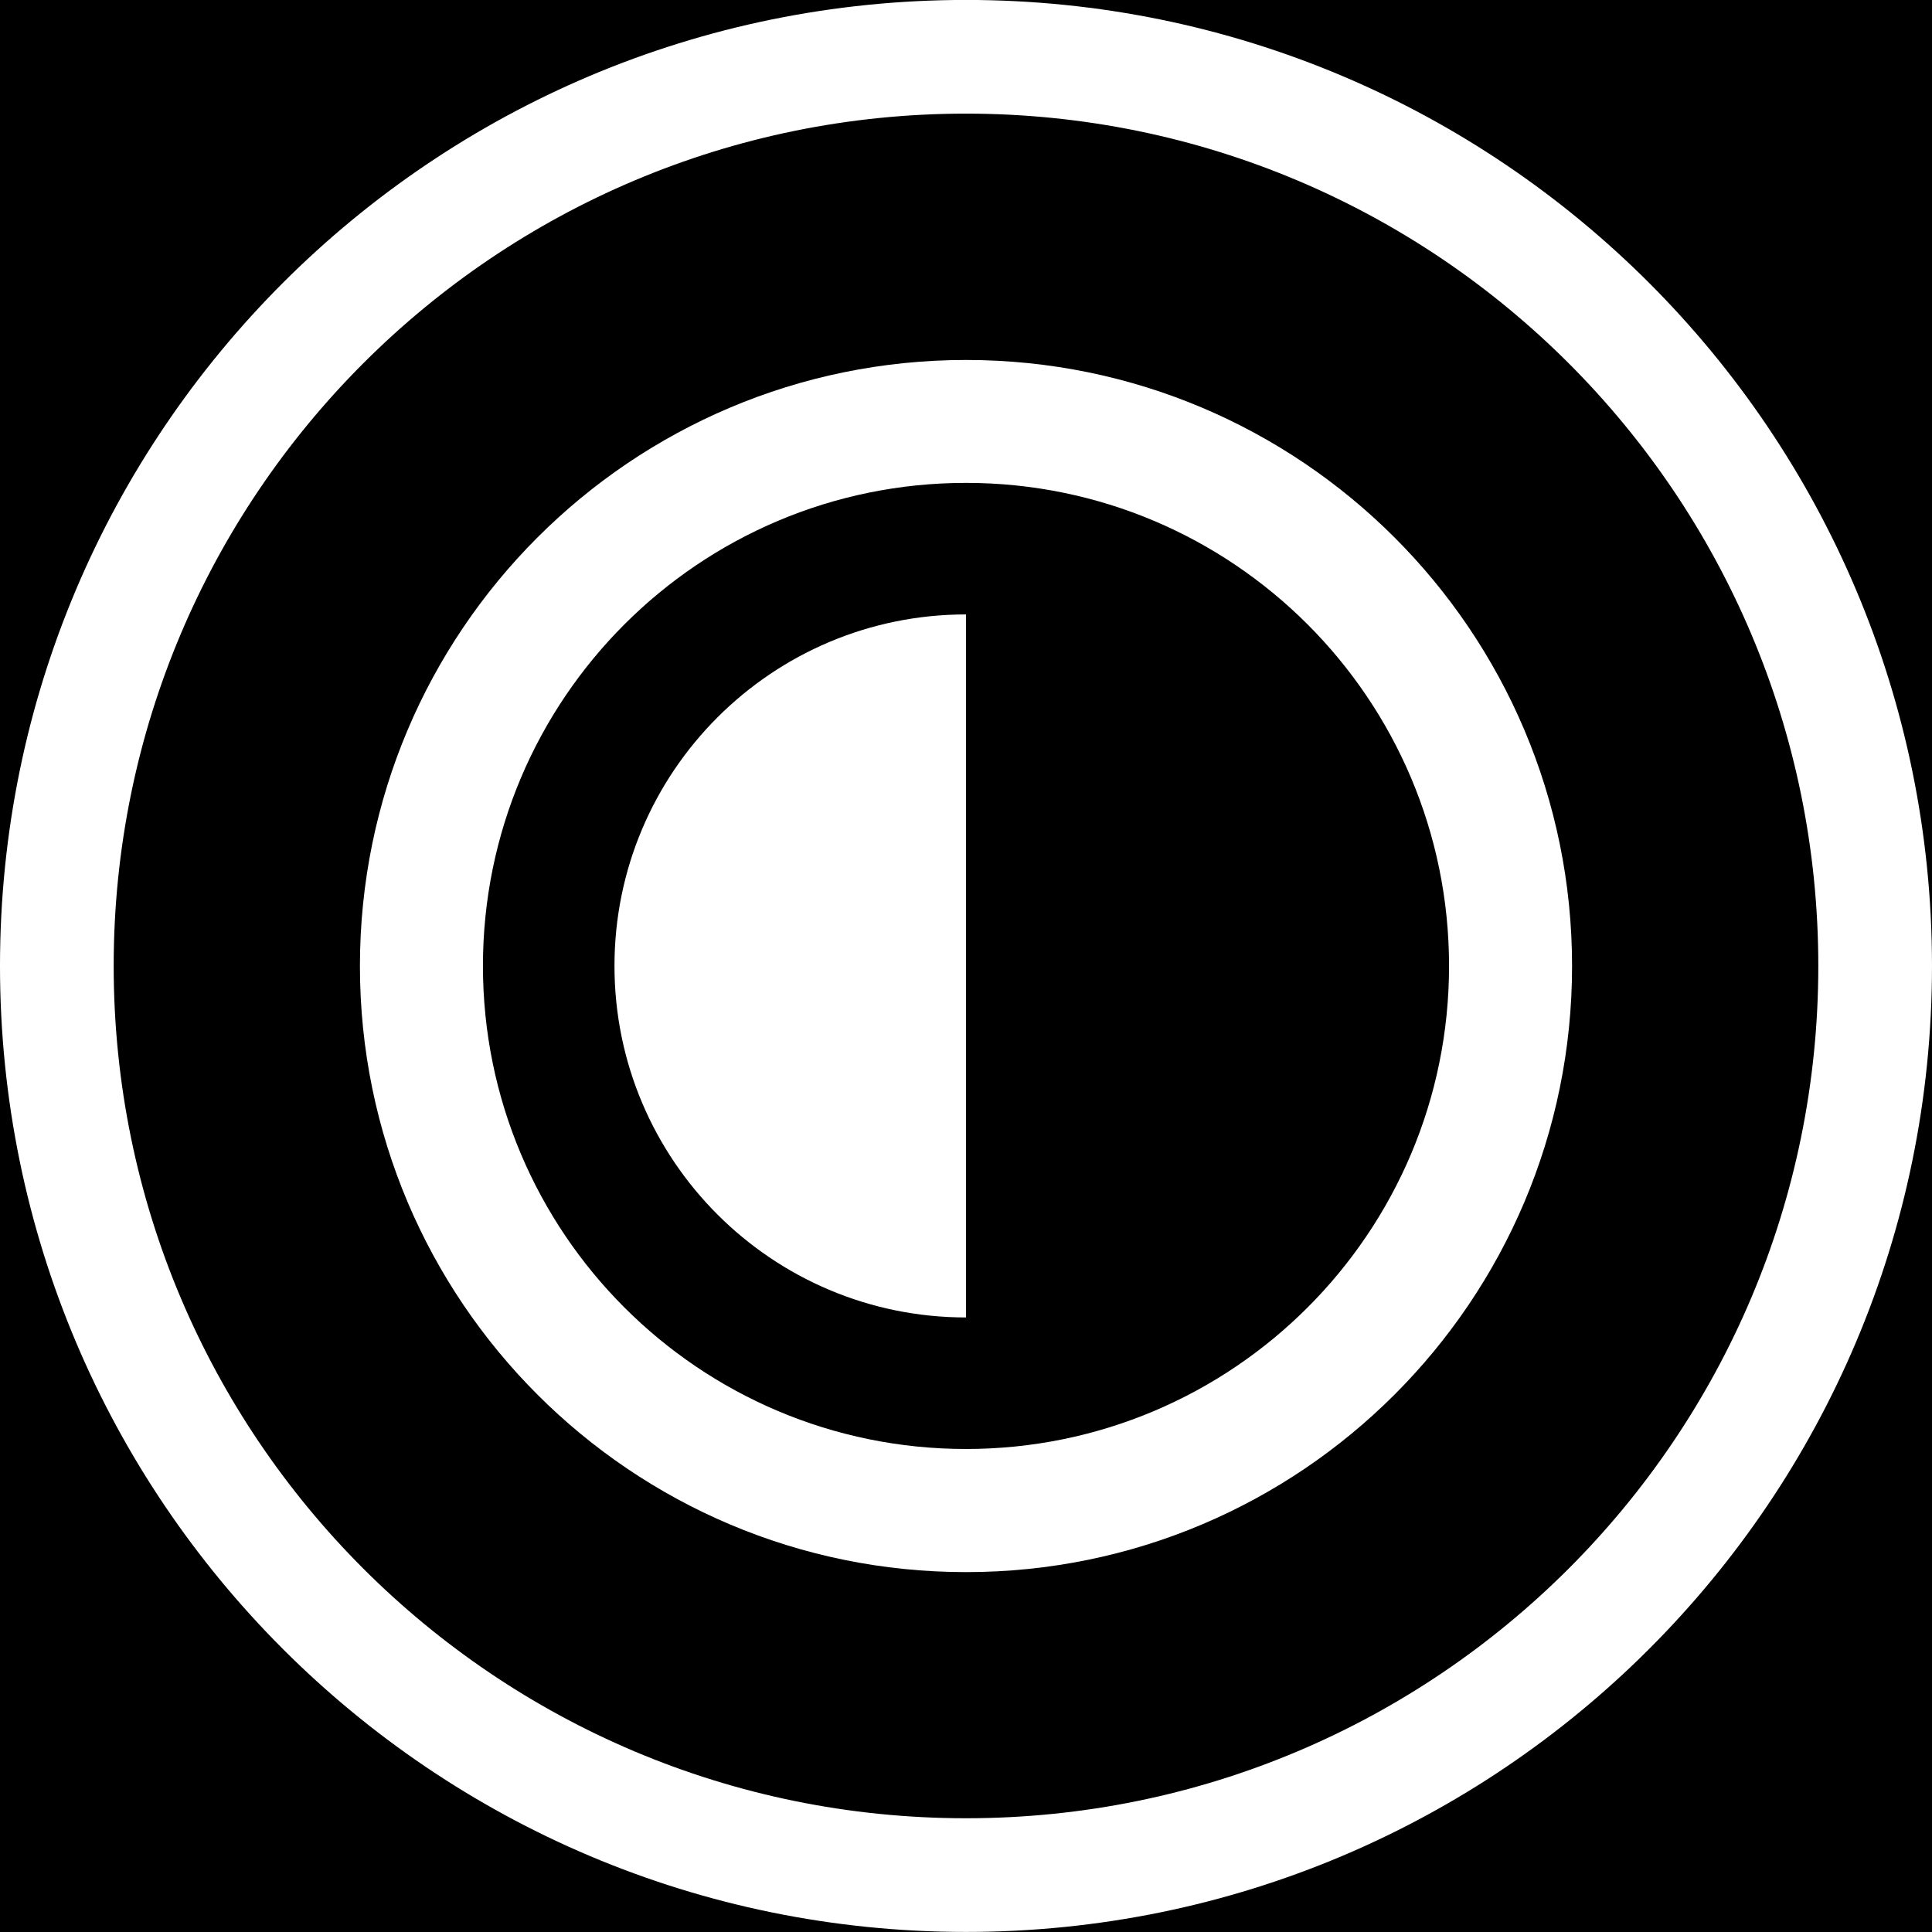
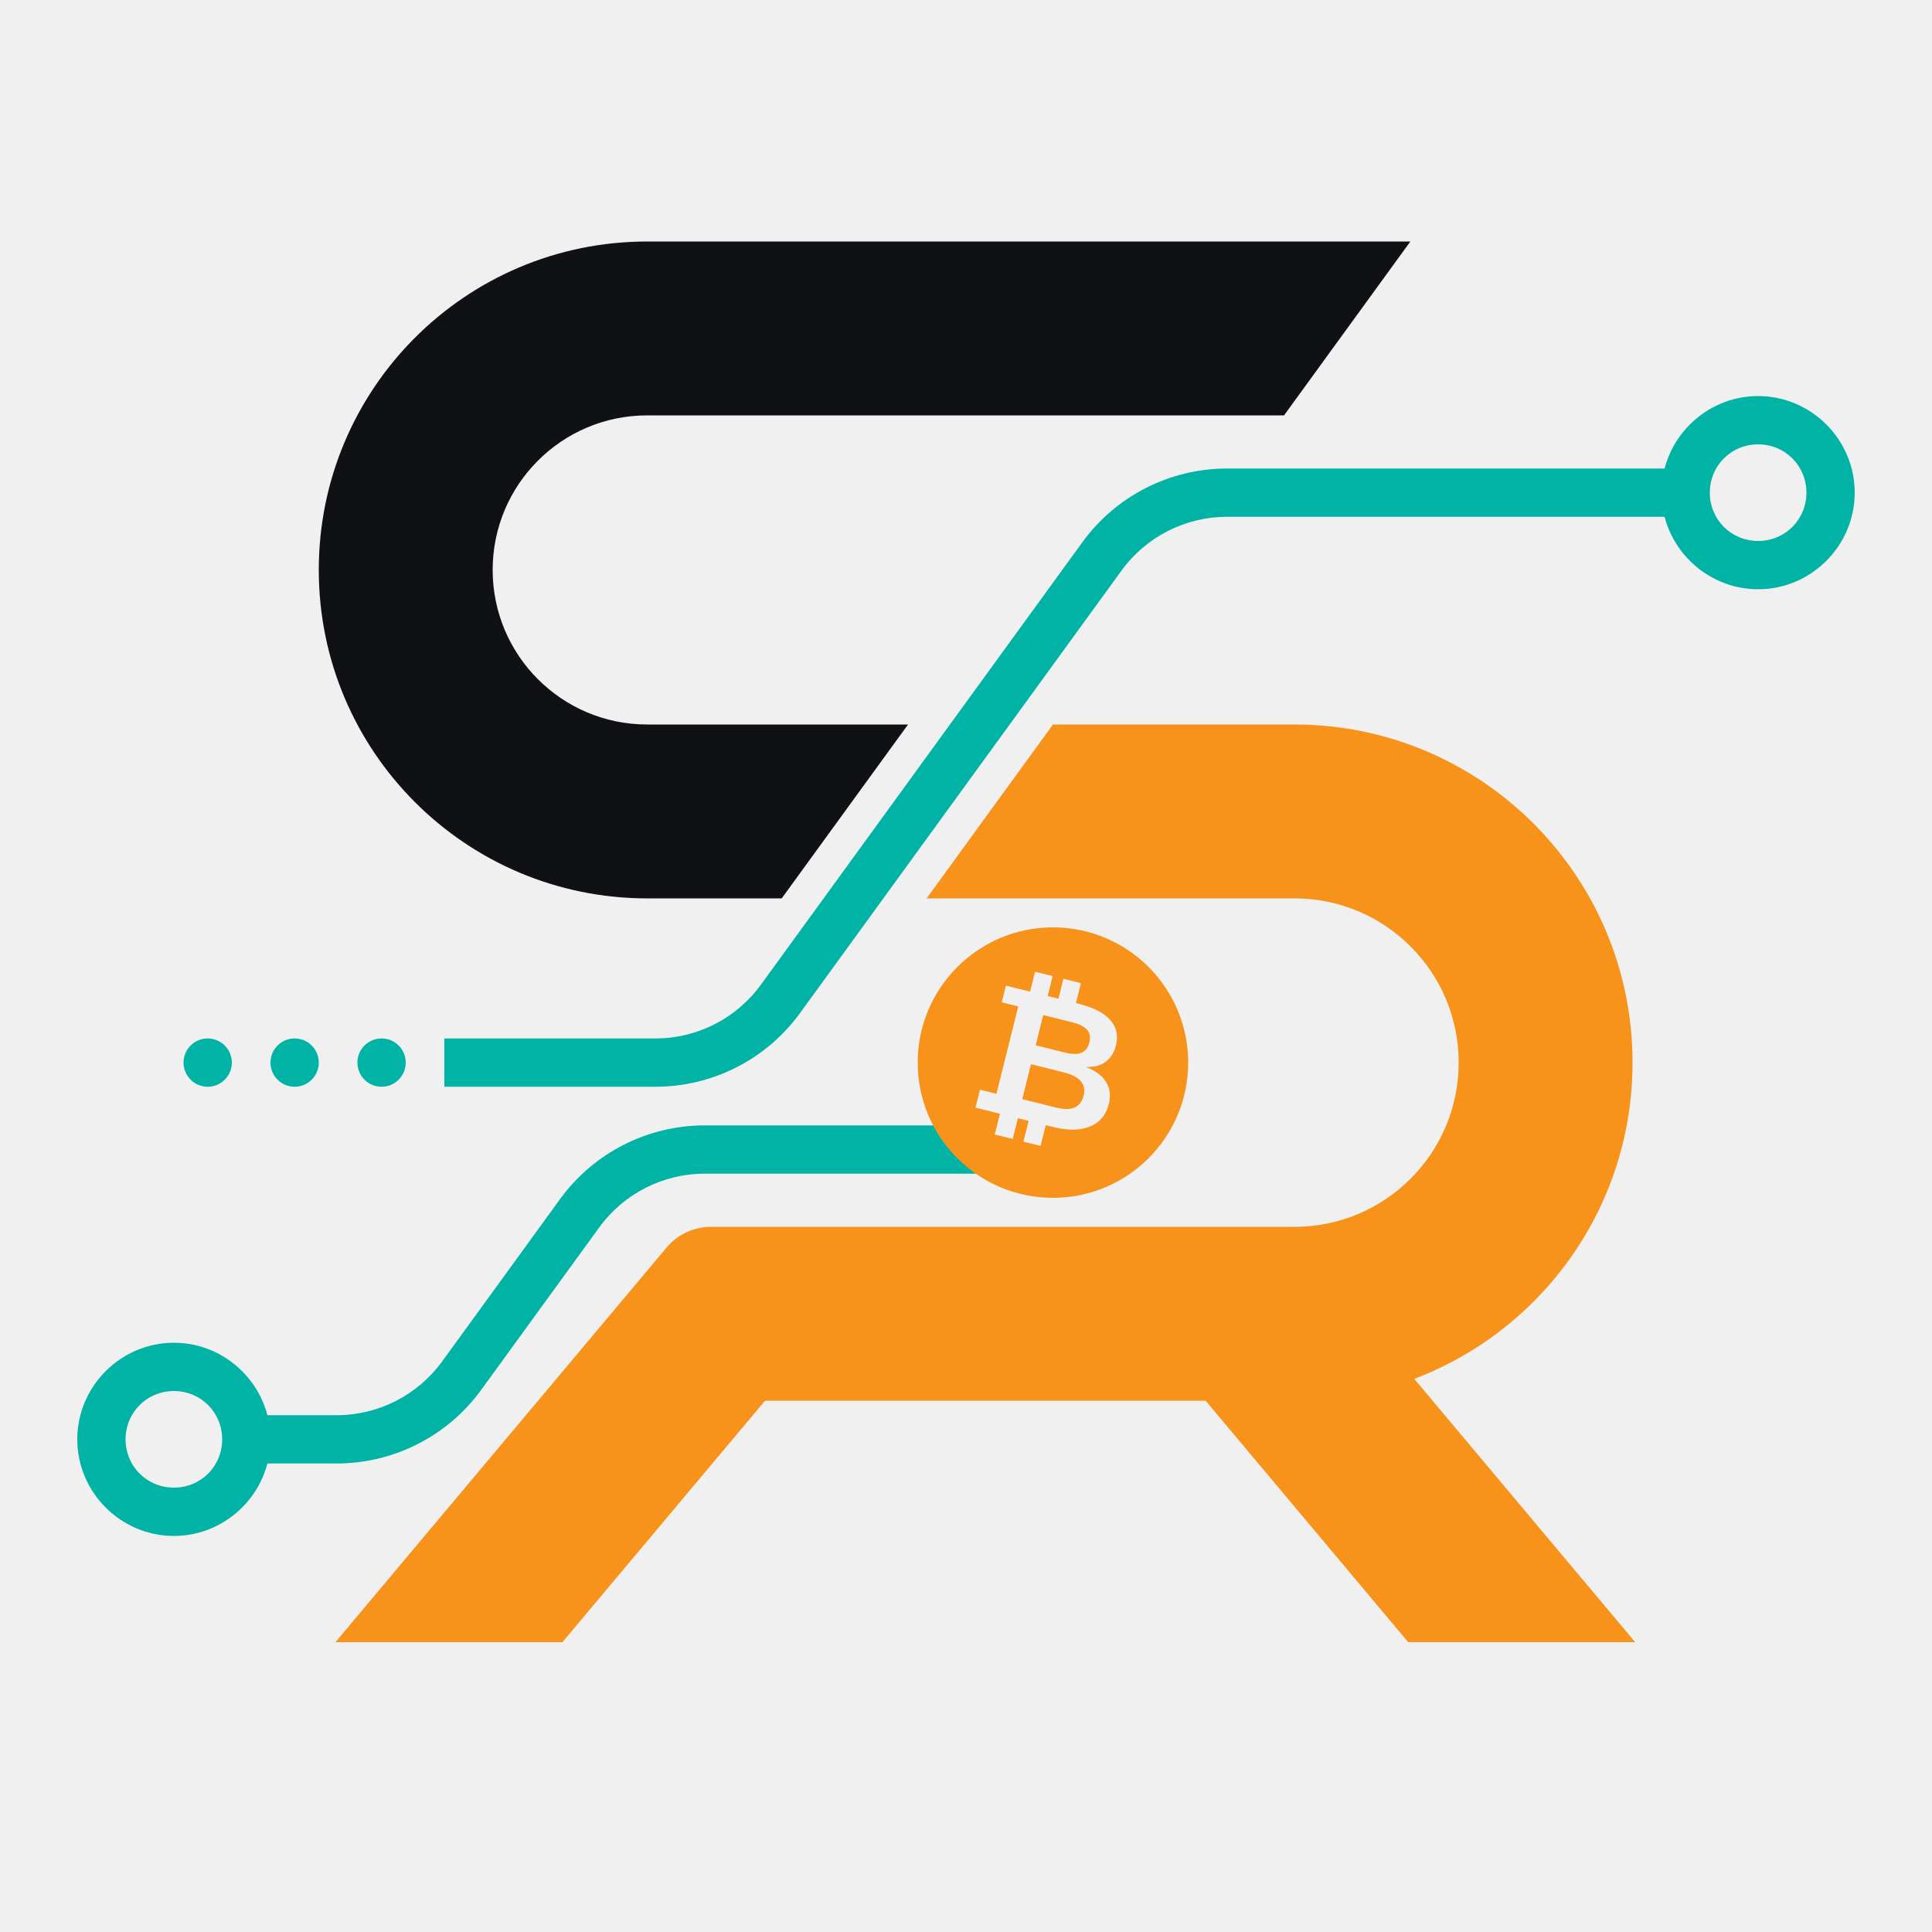
- <svg xmlns="http://www.w3.org/2000/svg" width="19.05mm" height="19.05mm" viewBox="0 0 19.05 19.05">
-   <rect width="100%" height="100%" fill="#000000" />
-   <g transform="translate(46.98794,-145.3476)">
-     <path fill-rule="evenodd" clip-rule="evenodd" d="m -37.463,146.468 c -4.642,0 -8.404,3.763 -8.404,8.404 0,4.642 3.763,8.404 8.404,8.404 4.642,0 8.404,-3.763 8.404,-8.404 0,-4.642 -3.763,-8.404 -8.404,-8.404 z m -9.525,8.404 c 0,-5.261 4.264,-9.525 9.525,-9.525 5.261,0 9.525,4.264 9.525,9.525 0,5.261 -4.264,9.525 -9.525,9.525 -5.261,0 -9.525,-4.264 -9.525,-9.525 z" fill="#ffffff" />
-     <path fill-rule="evenodd" clip-rule="evenodd" d="m -37.463,160.849 c 3.301,0 5.976,-2.676 5.976,-5.976 0,-3.301 -2.676,-5.976 -5.976,-5.976 -3.301,0 -5.976,2.676 -5.976,5.976 0,3.301 2.676,5.976 5.976,5.976 z m 0,-1.214 c 2.63,0 4.763,-2.132 4.763,-4.763 0,-2.63 -2.132,-4.763 -4.763,-4.763 -2.63,0 -4.763,2.132 -4.763,4.763 0,2.63 2.132,4.763 4.763,4.763 z" fill="#ffffff" />
-     <path fill-rule="evenodd" clip-rule="evenodd" d="m -37.463,151.406 c 0,0 -2.6e-5,0 -2.6e-5,0 -1.914,0 -3.466,1.552 -3.466,3.466 0,1.914 1.552,3.466 3.466,3.466 0,0 2.6e-5,0 2.6e-5,0 z" fill="#ffffff" />
+ <svg xmlns="http://www.w3.org/2000/svg" viewBox="0 0 100 100" role="img" aria-label="SatsRoute">
+   <path fill="#0F1115" d="M73,12.5 L33.5,12.5 A17,17 0 0,0 33.5,46.5 L40.461,46.5 L47,37.5 L33.5,37.5 A8,8 0 0,1 33.5,21.5 L66.461,21.5 Z" />
+   <path fill="#F7931A" fill-rule="nonzero" d="M54.5,37.5 L67,37.5 L67,46.5 L47.961,46.5 Z M67,37.5 A17.5,17.5 0 0,1 67,72.5 L67,63.5 A8.5,8.5 0 0,0 67,46.5 Z M34.502,64.572 A3,3 0 0,1 36.801,63.5 L67,63.5 L67,72.5 L39.598,72.5 L29.11,85 L17.361,85 Z M54.85,63.5 L66.598,63.5 L84.639,85 L72.89,85 Z" />
+   <g fill="#00B3A4">
+     <circle cx="10.75" cy="55" r="1.25" />
+     <circle cx="15.25" cy="55" r="1.25" />
+     <circle cx="19.75" cy="55" r="1.25" />
+     <path d="m 36.475,58.25 c -2.96,1.26e-4 -5.745,1.418 -7.484,3.812 l -6.105,8.404 C 21.614,72.216 19.586,73.25 17.424,73.25 H 12.75 v 2.5 h 4.674 c 2.96,-1.26e-4 5.745,-1.418 7.484,-3.812 l 6.105,-8.404 C 32.284,61.784 34.313,60.75 36.475,60.75 h 14.334 v -2.5 z" />
+     <path d="m 63.51,24.25 c -2.96,1.26e-4 -5.745,1.418 -7.484,3.812 L 39.385,50.967 C 38.114,52.716 36.086,53.75 33.924,53.75 H 23 v 2.5 h 10.924 c 2.96,-1.26e-4 5.745,-1.418 7.484,-3.812 L 58.049,29.533 C 59.319,27.784 61.348,26.75 63.51,26.75 H 87.25 v -2.5 z" />
+     <path d="m 9,69.5 c -2.747,0 -5,2.253 -5,5 0,2.747 2.253,5 5,5 2.747,0 5,-2.253 5,-5 0,-2.747 -2.253,-5 -5,-5 z M 9,72 c 1.396,0 2.5,1.104 2.5,2.5 C 11.5,75.896 10.396,77 9,77 7.604,77 6.5,75.896 6.5,74.5 6.5,73.104 7.604,72 9,72 Z" />
+     <path d="m 91,20.5 c -2.747,0 -5,2.253 -5,5 0,2.747 2.253,5 5,5 2.747,0 5,-2.253 5,-5 0,-2.747 -2.253,-5 -5,-5 z m 0,2.5 c 1.396,0 2.5,1.104 2.5,2.5 0,1.396 -1.104,2.5 -2.5,2.5 -1.396,0 -2.5,-1.104 -2.5,-2.5 0,-1.396 1.104,-2.5 2.5,-2.5 z" />
  </g>
+   <path fill="#F7931A" fill-rule="evenodd" d="M47.5,55 A7,7 0 1,0 61.5,55 A7,7 0 1,0 47.5,55 Z M55.69 51.919 55.811 51.949Q56.967 52.237 57.461 52.786Q57.955 53.336 57.759 54.12Q57.625 54.658 57.235 54.953Q56.845 55.249 56.203 55.227Q56.947 55.508 57.25 56Q57.553 56.492 57.393 57.138Q57.178 57.998 56.415 58.308Q55.652 58.618 54.505 58.331L54.128 58.238L53.86 59.313L52.973 59.092L53.241 58.016L52.685 57.878L52.417 58.953L51.489 58.722L51.757 57.646L50.493 57.331L50.725 56.403L51.576 56.616L52.704 52.093L51.852 51.881L52.068 51.016L53.318 51.328L53.576 50.297L54.485 50.523L54.228 51.554L54.784 51.693L55.041 50.662L55.947 50.888ZM56.383 53.967Q56.489 53.542 56.263 53.295Q56.036 53.048 55.503 52.915L53.997 52.539L53.607 54.104L55.122 54.481Q55.682 54.621 55.984 54.489Q56.286 54.357 56.383 53.967ZM56.091 56.704Q56.313 55.816 55.04 55.499L53.363 55.081L52.912 56.892L54.638 57.322Q55.274 57.481 55.625 57.323Q55.976 57.165 56.091 56.704Z" />
</svg>
